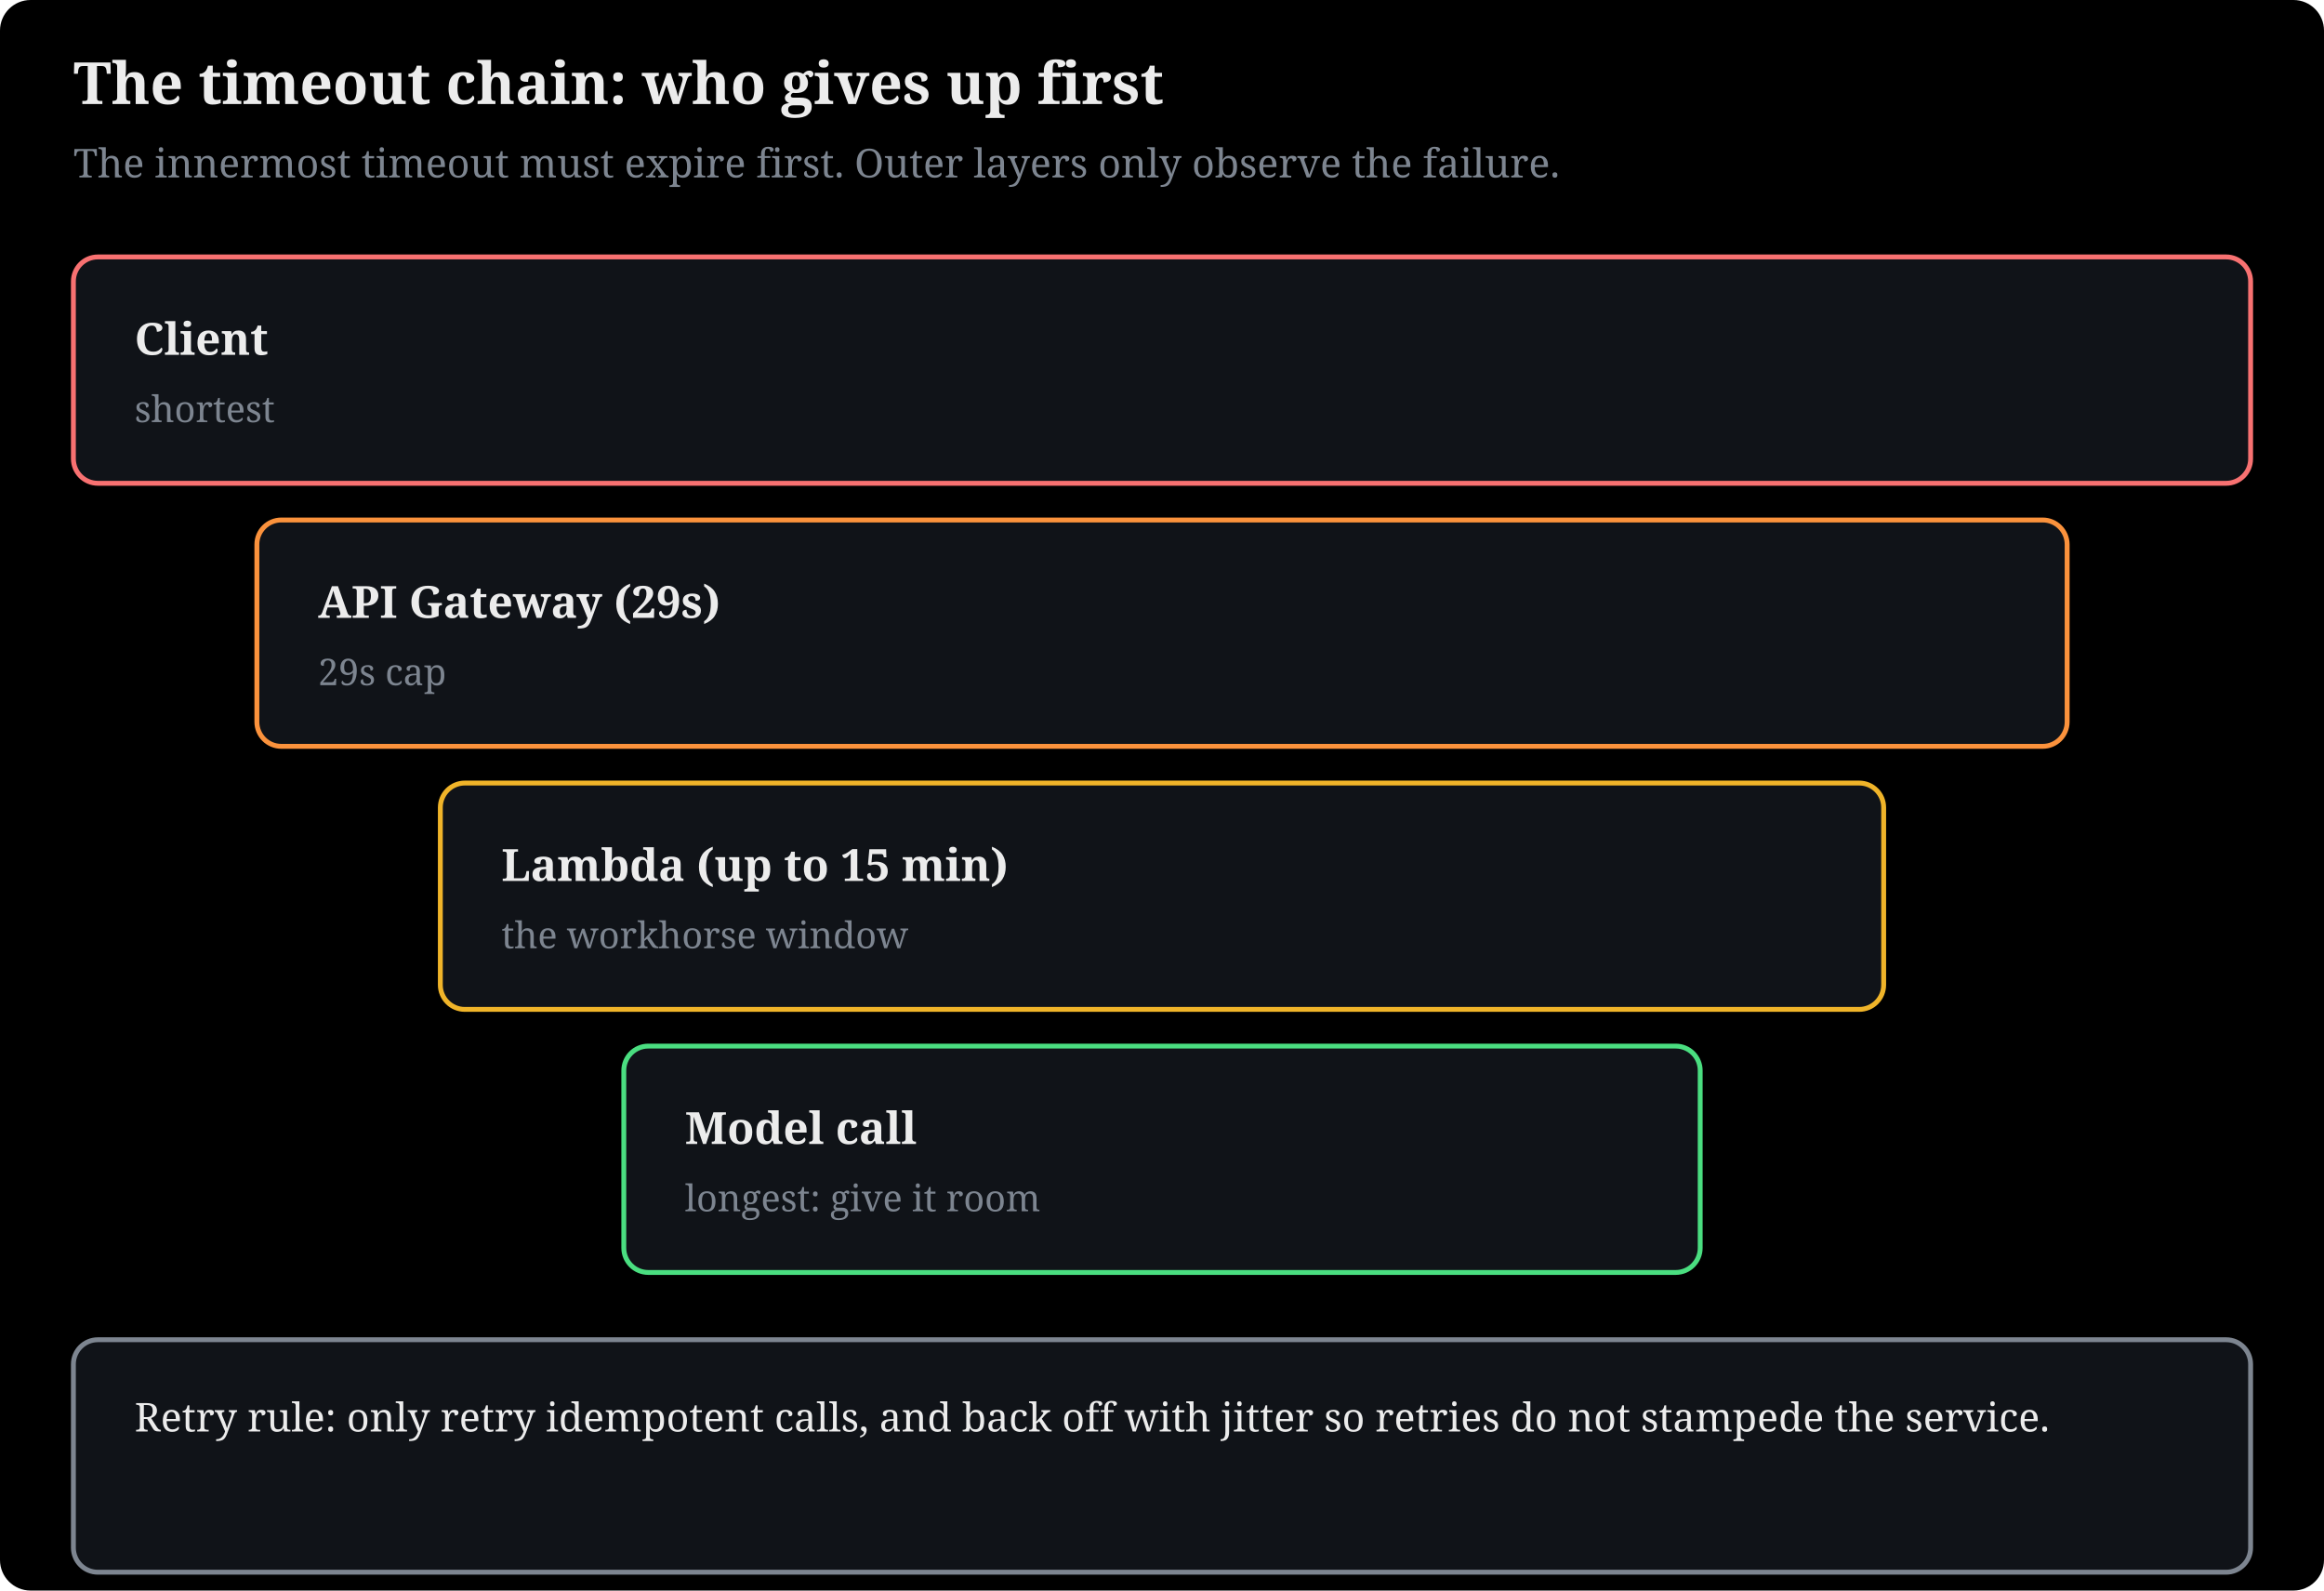
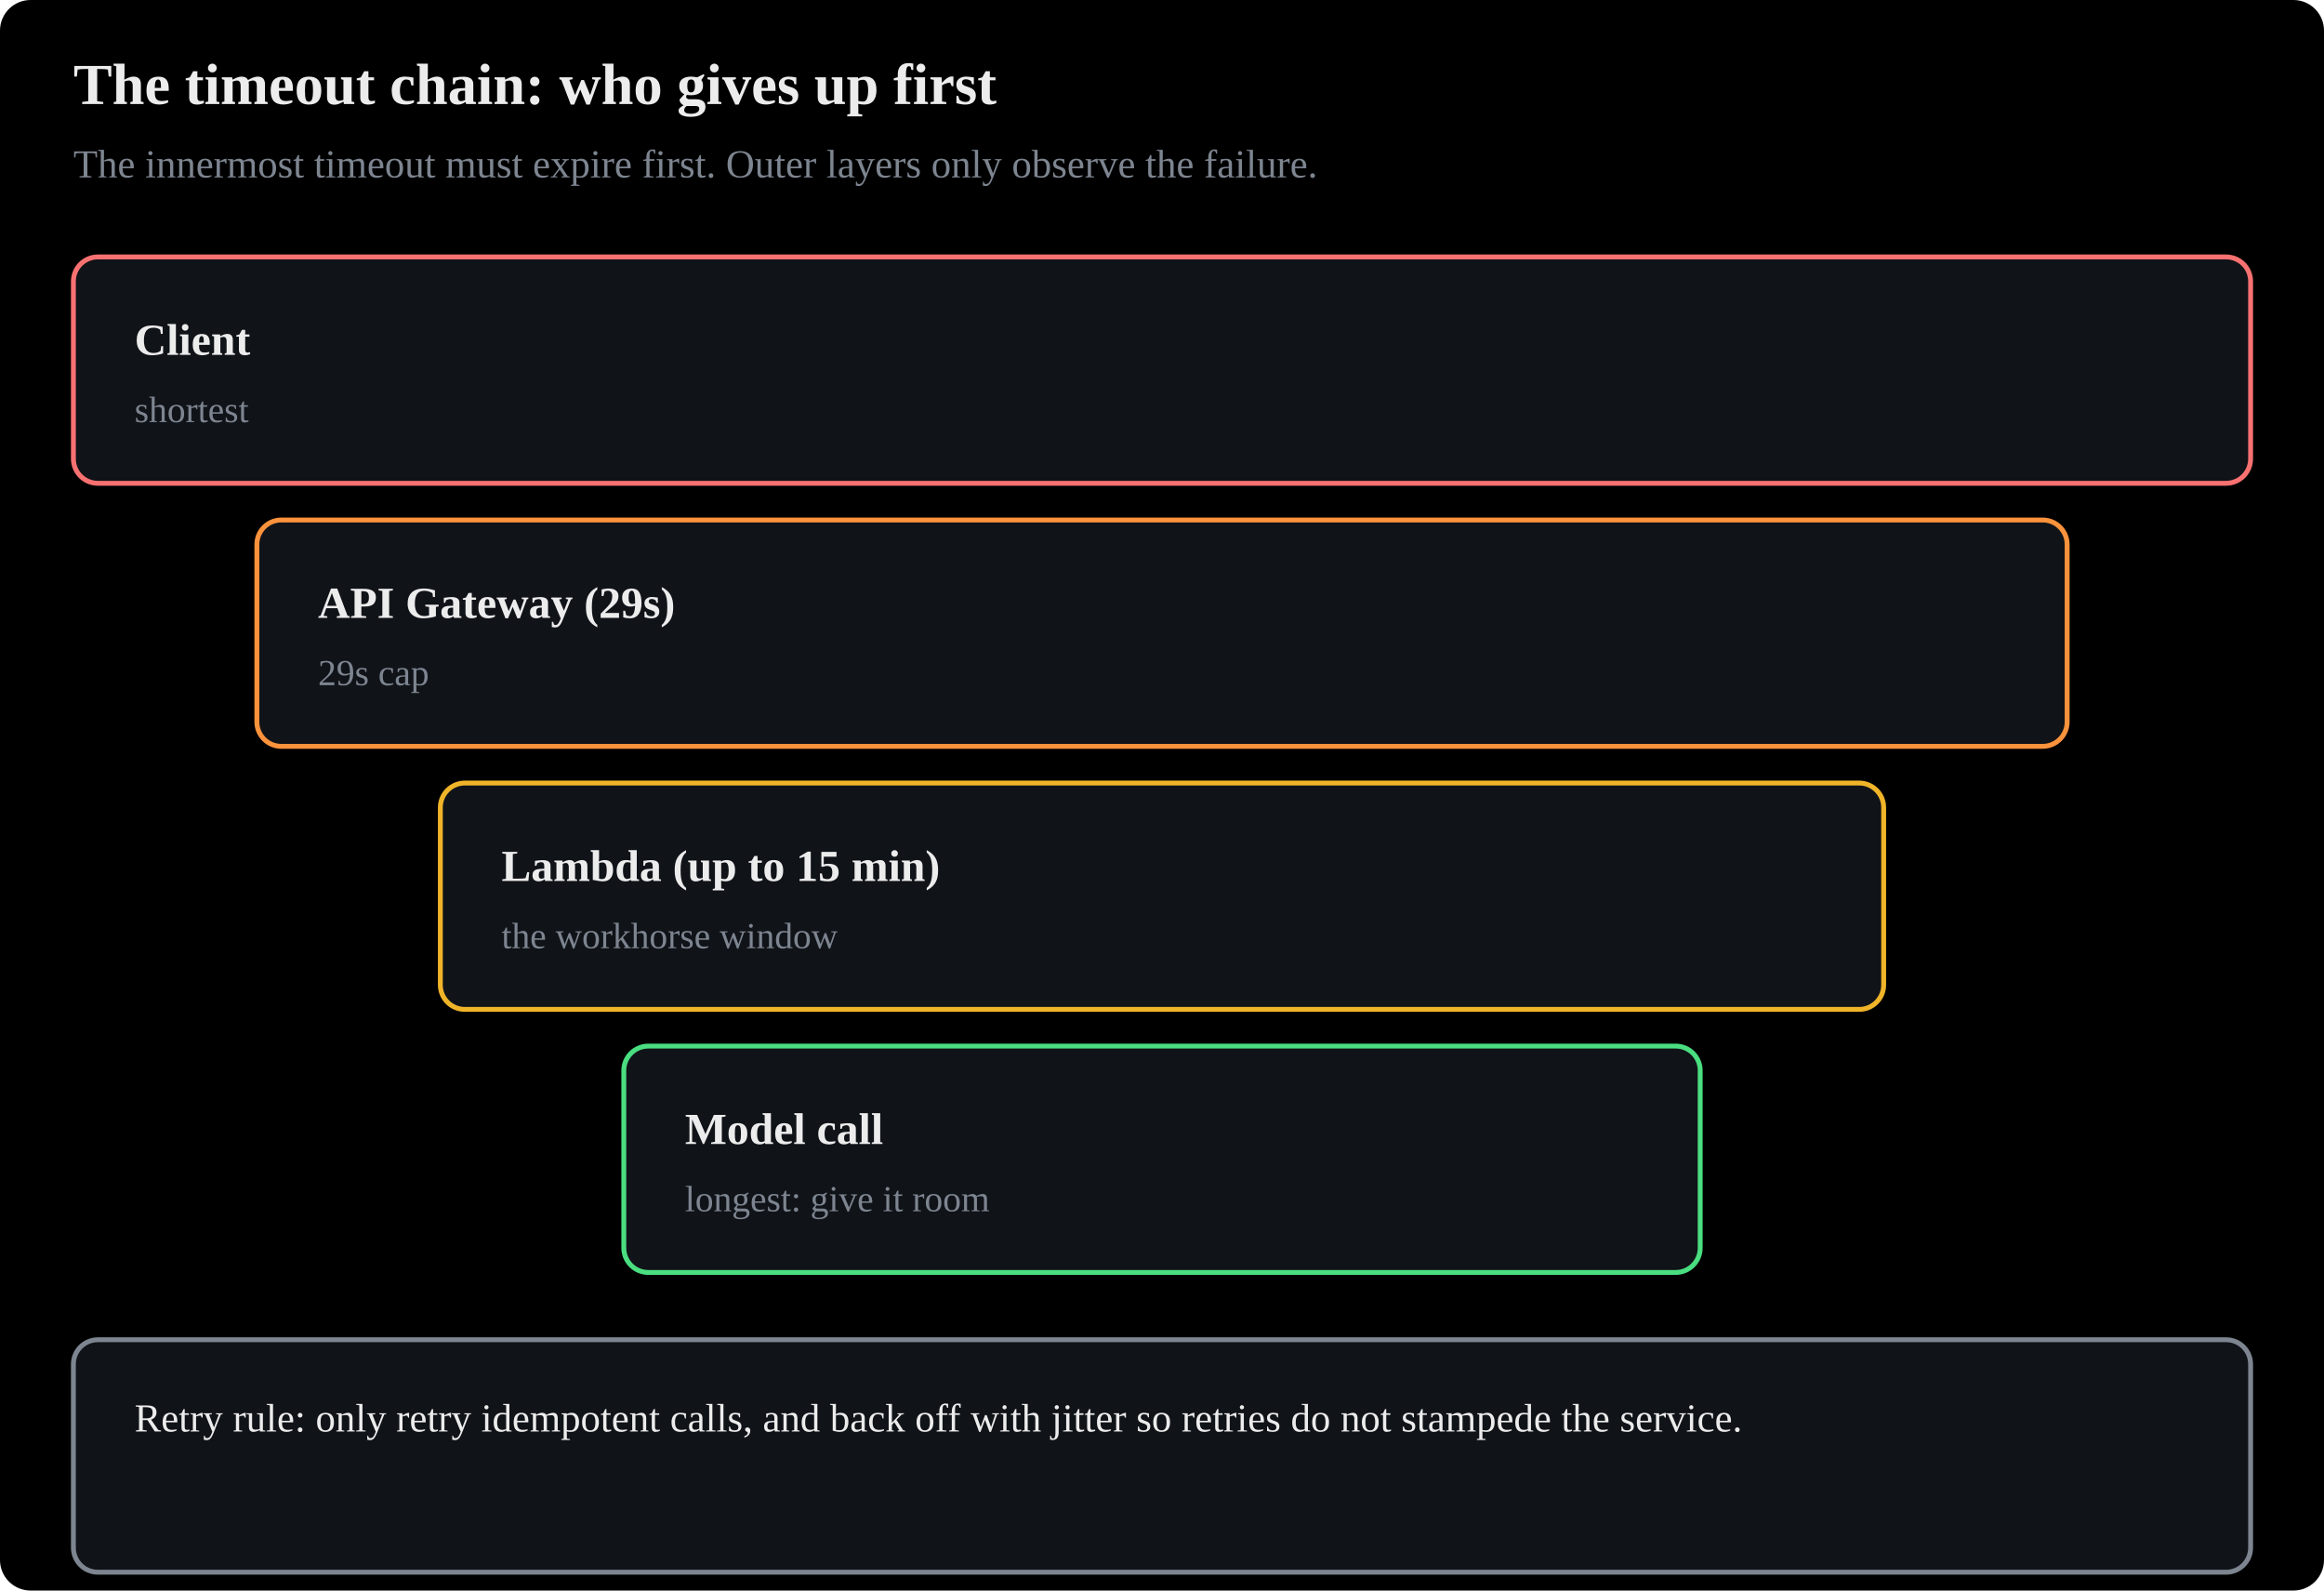
- <svg xmlns="http://www.w3.org/2000/svg" viewBox="0 0 760 520" width="100%" style="max-width:780px" font-family="Charis SIL, Georgia, serif" role="img">
+ <svg xmlns="http://www.w3.org/2000/svg" viewBox="0 0 760 520" width="100%" style="max-width:780px" font-family="Anthropic Sans, Inter, Source Sans 3, IBM Plex Sans, sans-serif" role="img">
  <rect x="0" y="0" width="760" height="520" fill="#000000" rx="10" />
  <text x="24" y="34" font-size="19" font-weight="bold" fill="#ececec">The timeout chain: who gives up first</text>
  <text x="24" y="58" font-size="13" fill="#7d8590">The innermost timeout must expire first. Outer layers only observe the failure.</text>
  <rect x="24" y="84" width="712" height="74" rx="8" fill="#101318" stroke="#f87171" stroke-width="1.6" />
  <text x="44" y="116" font-size="14.5" fill="#ececec" text-anchor="start" font-weight="bold">Client</text>
  <text x="44" y="138" font-size="12" fill="#7d8590" text-anchor="start">shortest</text>
  <rect x="84" y="170" width="592" height="74" rx="8" fill="#101318" stroke="#fb923c" stroke-width="1.6" />
  <text x="104" y="202" font-size="14.5" fill="#ececec" text-anchor="start" font-weight="bold">API Gateway (29s)</text>
  <text x="104" y="224" font-size="12" fill="#7d8590" text-anchor="start">29s cap</text>
  <rect x="144" y="256" width="472" height="74" rx="8" fill="#101318" stroke="#f0b429" stroke-width="1.6" />
  <text x="164" y="288" font-size="14.5" fill="#ececec" text-anchor="start" font-weight="bold">Lambda (up to 15 min)</text>
  <text x="164" y="310" font-size="12" fill="#7d8590" text-anchor="start">the workhorse window</text>
  <rect x="204" y="342" width="352" height="74" rx="8" fill="#101318" stroke="#4ade80" stroke-width="1.6" />
  <text x="224" y="374" font-size="14.5" fill="#ececec" text-anchor="start" font-weight="bold">Model call</text>
  <text x="224" y="396" font-size="12" fill="#7d8590" text-anchor="start">longest: give it room</text>
  <rect x="24" y="438" width="712" height="76" rx="8" fill="#101318" stroke="#7d8590" stroke-width="1.6" />
  <text x="44" y="468" font-size="13" fill="#ececec" text-anchor="start">Retry rule: only retry idempotent calls, and back off with jitter so retries do not stampede the service.</text>
</svg>
